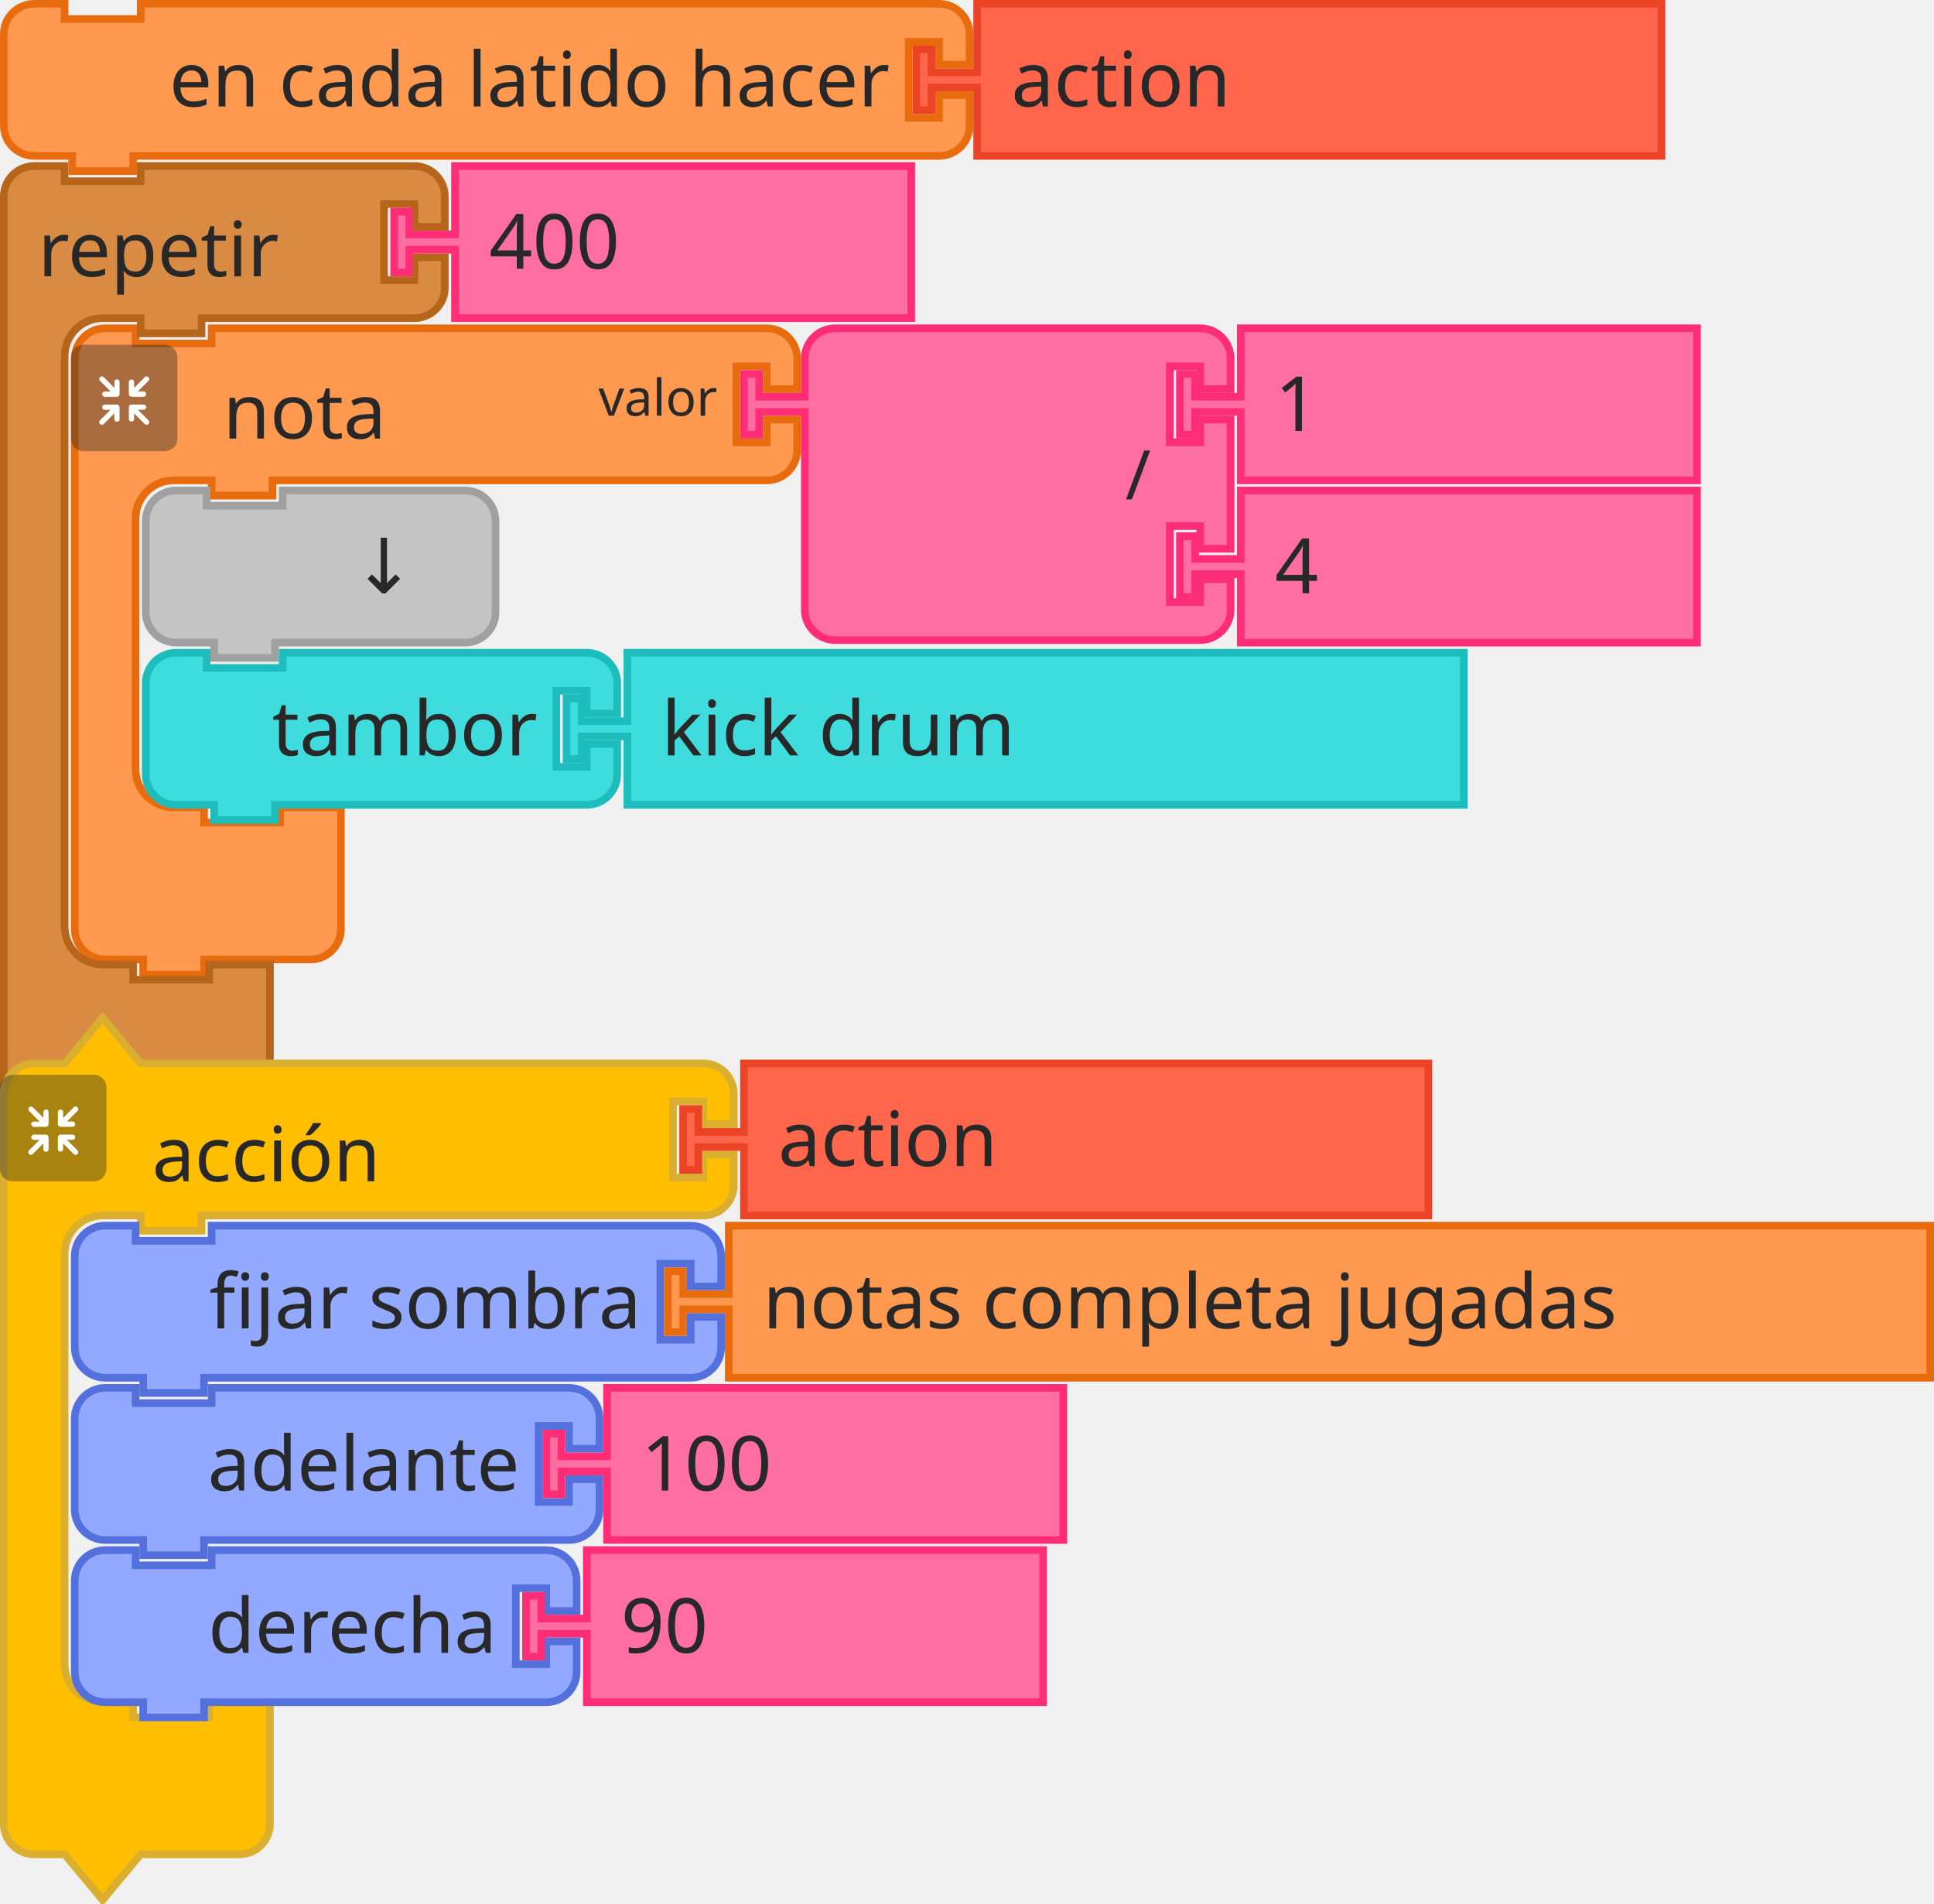
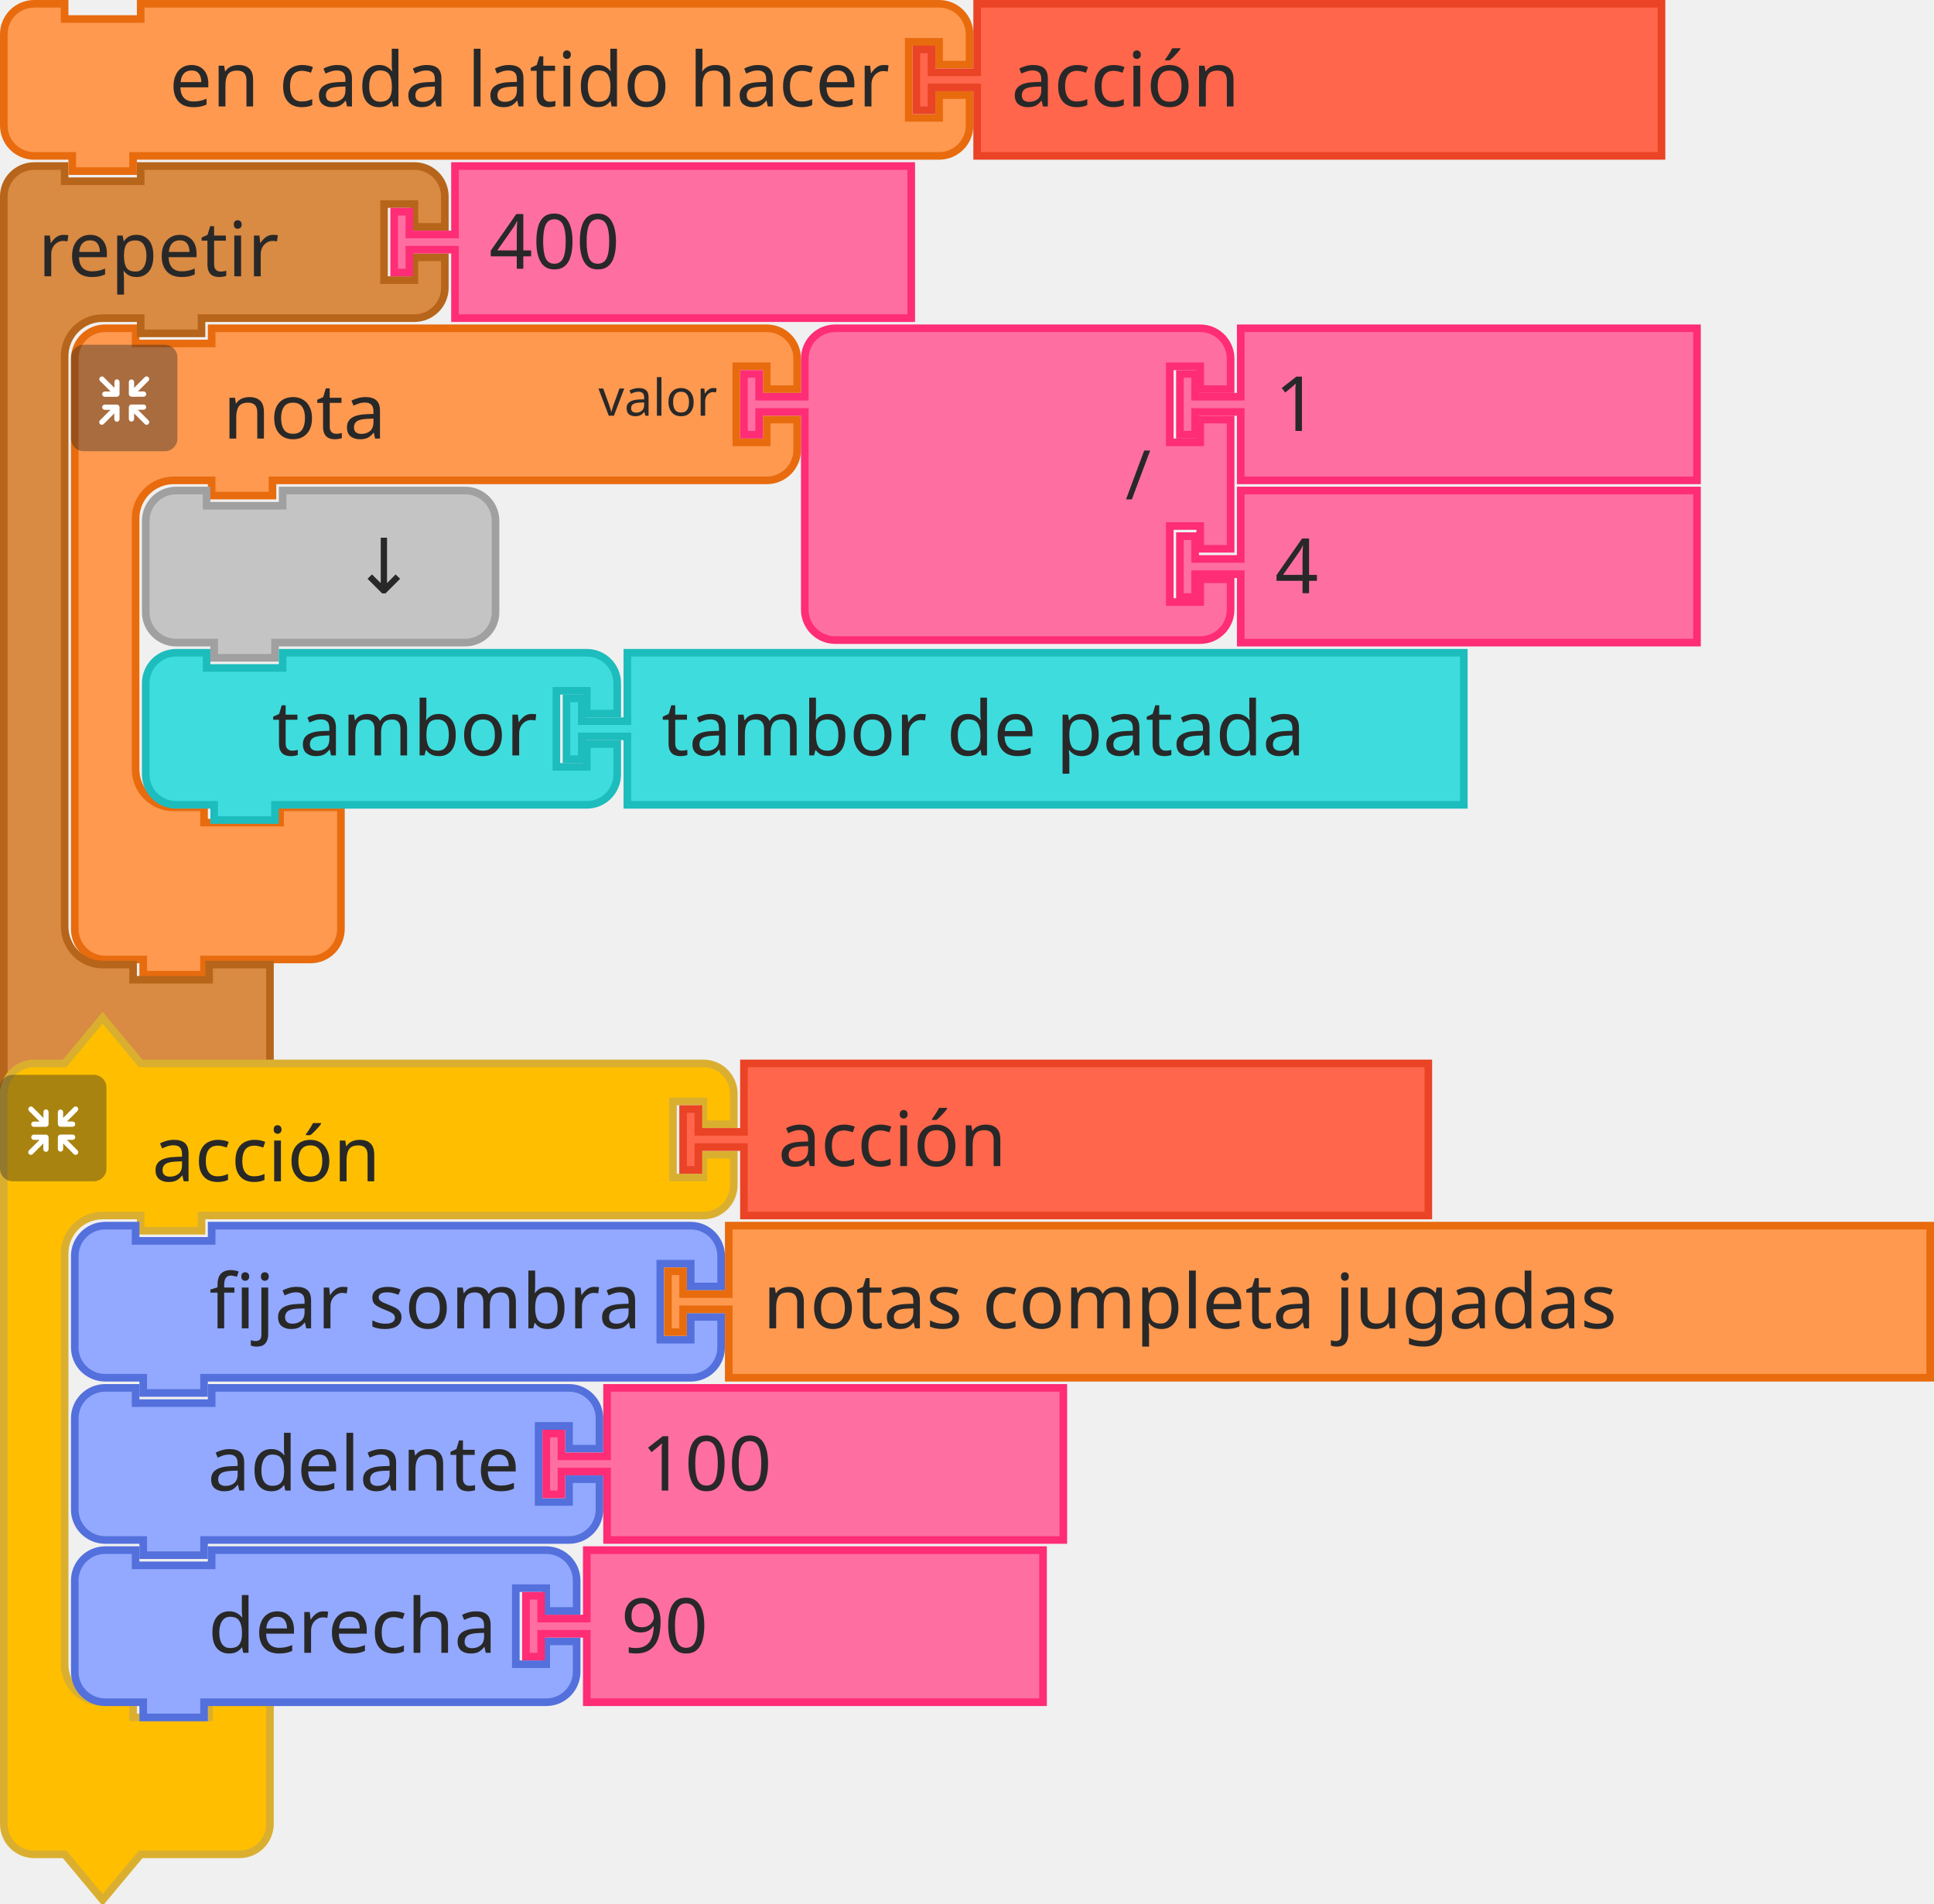
<svg xmlns="http://www.w3.org/2000/svg" width="381.5" height="375.5">
  <g>
    <g transform="translate(14, 64)">
      <g transform="scale(1.5, 1.5)">
        <path d="m0.5 8.5 L 0.5 4.5 A 4 4 90 0 1 4.5 0.5 L 8.5 0.5 L 8.5 2.5 L 18.5 2.5 L 18.5 0.5 L 27.5 0.5 L 87.5 0.5 L 91.5 0.5 A 4 4 90 0 1 95.5 4.5 L 95.5 8.5 L 91.5 8.5 L 91.5 5.5 L 87.5 5.5 L 87.5 15.5 L 91.5 15.5 L 91.5 12.5 L 95.5 12.5 L 95.5 16.5 A 4 4 90 0 1 91.5 20.5 L 87.5 20.5 L 27.5 20.5 L 26.5 20.5 L 26.5 22.5 L 18.5 22.5 L 18.5 20.5 L 17.5 20.5 L 13.5 20.5 A 5 5 90 0 0 8.5 25.5 L 8.5 29.5 L 8.5 33.5 L 8.5 54.5 L 8.5 58.5 A 5 5 90 0 0 13.5 63.5 L 17.5 63.5 L 17.5 65.5 L 27.5 65.5 L 27.5 63.5 L 35.5 63.5 L 35.5 69.5 L 35.5 75.5 L 35.5 79.5 A 4 4 90 0 1 31.5 83.5 L 27.5 83.5 L 18.5 83.5 L 17.5 83.5 L 17.5 85.5 L 9.5 85.5 L 9.5 83.5 L 8.5 83.5 L 4.5 83.5 A 4 4 90 0 1 0.5 79.5 L 0.5 75.5 z" style="fill:#FE994F;fill-opacity:1;stroke:#E86B0E;stroke-width:1;stroke-linecap:round;stroke-opacity:1;" />
        <text style="font-size:10px;fill:#282828;font-family:sans-serif;text-anchor:start">
          <tspan x="20" y="15">nota</tspan>
        </text>
        <text style="font-size:6.667px;fill:#282828;font-family:sans-serif;text-anchor:end">
          <tspan x="85" y="12">valor</tspan>
        </text>
      </g>
    </g>
    <g transform="translate(14, 68) scale(0.5 0.5)">
      <g style="isolation:isolate">
        <g id="レイヤー_2" data-name="レイヤー 2">
          <g id="Icon">
            <rect width="42" height="42" rx="5" ry="5" style="fill:#292929;opacity:0.4;mix-blend-mode:multiply" />
            <path d="M30.56,29.8l-4.17-4.16h2.26a1,1,0,1,0,0-2.07H23.94a1.08,1.08,0,0,0-1.11,1v0s0,0,0,.06v4.64h0a1,1,0,1,0,2.08,0V27.08l4.19,4.19a1,1,0,0,0,1.46,0A1,1,0,0,0,30.56,29.8Z" style="fill:#fff" />
            <path d="M19.17,24.6a1.08,1.08,0,0,0-1.11-1H13.35a1,1,0,1,0,0,2.07H15.6L11.44,29.8a1,1,0,0,0,1.47,1.47l4.18-4.19v2.26a1,1,0,1,0,2.08,0V24.7s0,0,0-.06A.08.08,0,0,1,19.17,24.6Z" style="fill:#fff" />
            <path d="M23.94,20.5h4.7a1,1,0,1,0,0-2.08H26.39l4.17-4.16a1,1,0,0,0,0-1.47,1,1,0,0,0-1.46,0L24.91,17V14.72a1,1,0,1,0-2.08,0v4.64a.43.43,0,0,0,0,.05v.05A1.09,1.09,0,0,0,23.94,20.5Z" style="fill:#fff" />
            <path d="M18.13,13.62a1.08,1.08,0,0,0-1,1.09V17l-4.18-4.19a1,1,0,0,0-1.47,0,1,1,0,0,0,0,1.46l4.16,4.17H13.35a1,1,0,1,0,0,2.08h4.71a1.09,1.09,0,0,0,1.11-1,.08.08,0,0,1,0,0s0,0,0-.06V14.71A1.07,1.07,0,0,0,18.13,13.62Z" style="fill:#fff" />
          </g>
        </g>
      </g>
    </g>
  </g>
  <g transform="translate(146, 64)">
    <g transform="scale(1.5, 1.5)">
      <path d="m8.5 8.5 L 8.5 4.5 A 4 4 90 0 1 12.5 0.5 L 16.5 0.5 L 26.5 0.5 L 56.5 0.5 L 60.5 0.5 A 4 4 90 0 1 64.5 4.5 L 64.5 8.5 L 60.5 8.5 L 60.5 5.5 L 56.5 5.5 L 56.5 15.5 L 60.5 15.5 L 60.5 12.5 L 64.5 12.5 L 64.5 29.5 L 60.5 29.5 L 60.5 26.5 L 56.5 26.5 L 56.5 36.5 L 60.5 36.5 L 60.5 33.5 L 64.5 33.5 L 64.5 37.5 A 4 4 90 0 1 60.5 41.5 L 56.5 41.5 L 26.5 41.5 L 16.5 41.5 L 12.5 41.5 A 4 4 90 0 1 8.5 37.5 L 8.5 33.5 L 8.5 12.5 L 8.5 11.5 L 2.5 11.5 L 2.5 14.5 L 0.5 14.5 L 0.5 6.5 L 2.5 6.5 L 2.5 9.5 L 8.5 9.5 L 8.5 8.5 z" style="fill:#FF6EA1;fill-opacity:1;stroke:#FF2C76;stroke-width:1;stroke-linecap:round;stroke-opacity:1;" />
      <text style="font-size:9px;fill:#282828;font-family:sans-serif;text-anchor:end">
        <tspan x="54" y="23">/</tspan>
      </text>
      <text style="font-size:6px;fill:#282828;font-family:sans-serif;text-anchor:end">
        <tspan x="54" y="12" />
      </text>
      <text style="font-size:6px;fill:#282828;font-family:sans-serif;text-anchor:end">
        <tspan x="54" y="33" />
      </text>
    </g>
  </g>
  <g transform="translate(232, 64)">
    <g transform="scale(1.5, 1.5)">
      <path d="m8.5 0.5 L 68.5 0.5 L 68.5 20.5 L 8.5 20.5 L 8.5 12.5 L 8.5 11.5 L 2.5 11.5 L 2.5 14.5 L 0.5 14.5 L 0.5 6.5 L 2.5 6.5 L 2.5 9.5 L 8.5 9.5 L 8.5 8.5 z" style="fill:#FF6EA1;fill-opacity:1;stroke:#FF2C76;stroke-width:1;stroke-linecap:round;stroke-opacity:1;" />
      <text style="font-size:10px;fill:#282828;font-family:sans-serif;text-anchor:start">
        <tspan x="13" y="14">1</tspan>
      </text>
    </g>
  </g>
  <g transform="translate(232, 96)">
    <g transform="scale(1.5, 1.5)">
      <path d="m8.5 0.5 L 68.5 0.5 L 68.5 20.5 L 8.5 20.5 L 8.5 12.5 L 8.5 11.5 L 2.5 11.5 L 2.5 14.5 L 0.5 14.5 L 0.5 6.5 L 2.5 6.5 L 2.5 9.5 L 8.5 9.5 L 8.5 8.5 z" style="fill:#FF6EA1;fill-opacity:1;stroke:#FF2C76;stroke-width:1;stroke-linecap:round;stroke-opacity:1;" />
      <text style="font-size:10px;fill:#282828;font-family:sans-serif;text-anchor:start">
        <tspan x="13" y="14">4</tspan>
      </text>
    </g>
  </g>
  <g transform="translate(28, 96)">
    <g transform="scale(1.5, 1.5)">
      <path d="m0.5 8.5 L 0.5 4.5 A 4 4 90 0 1 4.5 0.5 L 8.5 0.5 L 8.5 2.5 L 18.5 2.5 L 18.5 0.5 L 38.5 0.5 L 42.5 0.5 A 4 4 90 0 1 46.5 4.5 L 46.5 8.5 L 46.5 12.5 L 46.5 16.5 A 4 4 90 0 1 42.5 20.5 L 38.5 20.5 L 18.5 20.5 L 17.5 20.5 L 17.5 22.5 L 9.5 22.5 L 9.5 20.5 L 8.5 20.5 L 4.5 20.5 A 4 4 90 0 1 0.5 16.5 L 0.5 12.5 z" style="fill:#C4C4C4;fill-opacity:1;stroke:#A0A0A0;stroke-width:1;stroke-linecap:round;stroke-opacity:1;" />
      <text style="font-size:10px;fill:#282828;font-family:sans-serif;text-anchor:end">
        <tspan x="36" y="14">↓</tspan>
      </text>
    </g>
  </g>
  <g transform="translate(0, 32)">
    <g transform="scale(1.5, 1.5)">
      <path d="m0.5 8.5 L 0.5 4.5 A 4 4 90 0 1 4.5 0.5 L 8.5 0.5 L 8.5 2.5 L 18.5 2.5 L 18.5 0.5 L 27.5 0.5 L 50.5 0.5 L 54.5 0.5 A 4 4 90 0 1 58.5 4.5 L 58.5 8.5 L 54.5 8.5 L 54.5 5.5 L 50.5 5.5 L 50.5 15.5 L 54.5 15.5 L 54.5 12.5 L 58.5 12.5 L 58.5 16.5 A 4 4 90 0 1 54.5 20.5 L 50.5 20.5 L 27.5 20.5 L 26.5 20.5 L 26.5 22.5 L 18.5 22.5 L 18.5 20.5 L 17.5 20.5 L 13.5 20.5 A 5 5 90 0 0 8.5 25.5 L 8.5 29.5 L 8.5 33.5 L 8.5 96.5 L 8.5 100.5 A 5 5 90 0 0 13.5 105.5 L 17.5 105.5 L 17.5 107.5 L 27.5 107.5 L 27.5 105.5 L 35.5 105.5 L 35.5 111.5 L 35.5 117.5 L 35.5 121.5 A 4 4 90 0 1 31.5 125.5 L 27.5 125.5 L 18.5 125.5 L 17.5 125.5 L 17.5 127.5 L 9.5 127.5 L 9.5 125.5 L 8.5 125.5 L 4.5 125.5 A 4 4 90 0 1 0.5 121.5 L 0.5 117.5 z" style="fill:#D98A43;fill-opacity:1;stroke:#B7651A;stroke-width:1;stroke-linecap:round;stroke-opacity:1;" />
      <text style="font-size:10px;fill:#282828;font-family:sans-serif;text-anchor:start">
        <tspan x="5" y="15">repetir</tspan>
      </text>
      <text style="font-size:6.667px;fill:#282828;font-family:sans-serif;text-anchor:end">
        <tspan x="48" y="12" />
      </text>
    </g>
  </g>
  <g transform="translate(77, 32)">
    <g transform="scale(1.5, 1.5)">
      <path d="m8.5 0.5 L 68.5 0.5 L 68.5 20.5 L 8.5 20.5 L 8.5 12.5 L 8.5 11.5 L 2.5 11.5 L 2.5 14.5 L 0.5 14.5 L 0.5 6.5 L 2.5 6.5 L 2.5 9.5 L 8.5 9.5 L 8.5 8.5 z" style="fill:#FF6EA1;fill-opacity:1;stroke:#FF2C76;stroke-width:1;stroke-linecap:round;stroke-opacity:1;" />
      <text style="font-size:10px;fill:#282828;font-family:sans-serif;text-anchor:start">
        <tspan x="13" y="14">400</tspan>
      </text>
    </g>
  </g>
  <g transform="translate(28, 128)">
    <g transform="scale(1.5, 1.5)">
      <path d="m0.5 8.5 L 0.5 4.5 A 4 4 90 0 1 4.5 0.5 L 8.5 0.5 L 8.5 2.5 L 18.5 2.5 L 18.5 0.5 L 54.5 0.5 L 58.5 0.5 A 4 4 90 0 1 62.5 4.5 L 62.5 8.5 L 58.5 8.5 L 58.5 5.5 L 54.5 5.5 L 54.5 15.5 L 58.5 15.5 L 58.5 12.5 L 62.5 12.5 L 62.5 16.5 A 4 4 90 0 1 58.5 20.5 L 54.5 20.5 L 18.5 20.5 L 17.5 20.5 L 17.5 22.5 L 9.5 22.5 L 9.5 20.5 L 8.5 20.5 L 4.5 20.5 A 4 4 90 0 1 0.5 16.5 L 0.5 12.5 L 0.5 8.5 z" style="fill:#3EDCDD;fill-opacity:1;stroke:#1DBCBD;stroke-width:1;stroke-linecap:round;stroke-opacity:1;" />
      <text style="font-size:10px;fill:#282828;font-family:sans-serif;text-anchor:end">
        <tspan x="52" y="14">tambor</tspan>
      </text>
      <text style="font-size:6.667px;fill:#282828;font-family:sans-serif;text-anchor:end">
        <tspan x="52" y="12" />
      </text>
    </g>
  </g>
  <g transform="translate(111, 128)">
    <g transform="scale(1.5, 1.5)">
      <path d="m8.5 0.5 L 118.5 0.5 L 118.5 20.5 L 8.5 20.5 L 8.5 12.5 L 8.5 11.5 L 2.5 11.5 L 2.5 14.5 L 0.5 14.5 L 0.5 6.5 L 2.5 6.5 L 2.5 9.5 L 8.5 9.5 L 8.5 8.5 z" style="fill:#3EDCDD;fill-opacity:1;stroke:#1DBCBD;stroke-width:1;stroke-linecap:round;stroke-opacity:1;" />
      <text style="font-size:10px;fill:#282828;font-family:sans-serif;text-anchor:start">
-         <tspan x="13" y="14">kick drum</tspan>
+         <tspan x="13" y="14">tambor de patada</tspan>
      </text>
    </g>
  </g>
  <g>
    <g transform="translate(0, 200)">
      <g transform="scale(1.5, 1.5)">
        <path d="m0.5 14.5 L 0.5 10.5 A 4 4 90 0 1 4.5 6.5 L 8.5 6.5 L 13.5 0.5 L 18.5 6.5 L 27.5 6.5 L 88.5 6.5 L 92.5 6.5 A 4 4 90 0 1 96.5 10.5 L 96.5 14.5 L 92.5 14.5 L 92.5 11.5 L 88.5 11.5 L 88.5 21.5 L 92.5 21.5 L 92.5 18.5 L 96.5 18.5 L 96.5 22.5 A 4 4 90 0 1 92.5 26.5 L 88.5 26.5 L 27.5 26.5 L 26.5 26.5 L 26.5 28.5 L 18.5 28.5 L 18.5 26.5 L 17.5 26.5 L 13.5 26.5 A 5 5 90 0 0 8.5 31.5 L 8.5 35.5 L 8.5 39.5 L 8.5 81.5 L 8.5 85.5 A 5 5 90 0 0 13.5 90.5 L 17.5 90.5 L 17.5 92.5 L 27.5 92.5 L 27.5 90.5 L 35.5 90.5 L 35.5 96.5 L 35.5 102.5 L 35.5 106.5 A 4 4 90 0 1 31.5 110.5 L 27.5 110.5 L 18.5 110.5 L 13.5 116.5 L 8.5 110.5 L 4.5 110.5 A 4 4 90 0 1 0.5 106.5 L 0.5 102.5 z" style="fill:#FFBF00;fill-opacity:1;stroke:#DAAF30;stroke-width:1;stroke-linecap:round;stroke-opacity:1;" />
        <text style="font-size:10px;fill:#282828;font-family:sans-serif;text-anchor:start">
          <tspan x="20" y="22">acción</tspan>
        </text>
        <text style="font-size:6.667px;fill:#282828;font-family:sans-serif;text-anchor:end">
          <tspan x="86" y="6" />
        </text>
      </g>
    </g>
    <g transform="translate(0, 212) scale(0.5 0.5)">
      <g style="isolation:isolate">
        <g id="レイヤー_2" data-name="レイヤー 2">
          <g id="Icon">
            <rect width="42" height="42" rx="5" ry="5" style="fill:#292929;opacity:0.4;mix-blend-mode:multiply" />
            <path d="M30.56,29.8l-4.17-4.16h2.26a1,1,0,1,0,0-2.07H23.94a1.08,1.08,0,0,0-1.11,1v0s0,0,0,.06v4.64h0a1,1,0,1,0,2.08,0V27.08l4.19,4.19a1,1,0,0,0,1.46,0A1,1,0,0,0,30.56,29.8Z" style="fill:#fff" />
            <path d="M19.17,24.6a1.08,1.08,0,0,0-1.11-1H13.35a1,1,0,1,0,0,2.07H15.6L11.44,29.8a1,1,0,0,0,1.47,1.47l4.18-4.19v2.26a1,1,0,1,0,2.08,0V24.7s0,0,0-.06A.08.08,0,0,1,19.17,24.6Z" style="fill:#fff" />
            <path d="M23.94,20.5h4.7a1,1,0,1,0,0-2.08H26.39l4.17-4.16a1,1,0,0,0,0-1.47,1,1,0,0,0-1.46,0L24.91,17V14.72a1,1,0,1,0-2.08,0v4.64a.43.43,0,0,0,0,.05v.05A1.09,1.09,0,0,0,23.94,20.5Z" style="fill:#fff" />
            <path d="M18.13,13.62a1.08,1.08,0,0,0-1,1.09V17l-4.18-4.19a1,1,0,0,0-1.47,0,1,1,0,0,0,0,1.46l4.16,4.17H13.35a1,1,0,1,0,0,2.08h4.71a1.09,1.09,0,0,0,1.11-1,.08.08,0,0,1,0,0s0,0,0-.06V14.71A1.07,1.07,0,0,0,18.13,13.62Z" style="fill:#fff" />
          </g>
        </g>
      </g>
    </g>
  </g>
  <g transform="translate(134, 209)">
    <g transform="scale(1.5, 1.5)">
      <path d="m8.5 0.5 L 98.5 0.5 L 98.5 20.5 L 8.5 20.5 L 8.5 12.5 L 8.5 11.5 L 2.5 11.5 L 2.5 14.5 L 0.5 14.5 L 0.5 6.5 L 2.5 6.5 L 2.5 9.5 L 8.5 9.5 L 8.5 8.5 z" style="fill:#FF664B;fill-opacity:1;stroke:#EA4326;stroke-width:1;stroke-linecap:round;stroke-opacity:1;" />
      <text style="font-size:10px;fill:#282828;font-family:sans-serif;text-anchor:start">
-         <tspan x="13" y="14">action</tspan>
+         <tspan x="13" y="14">acción</tspan>
      </text>
    </g>
  </g>
  <g transform="translate(14, 241)">
    <g transform="scale(1.5, 1.5)">
      <path d="m0.5 8.5 L 0.5 4.5 A 4 4 90 0 1 4.5 0.5 L 8.5 0.5 L 8.5 2.5 L 18.5 2.5 L 18.5 0.5 L 77.5 0.5 L 81.5 0.5 A 4 4 90 0 1 85.5 4.5 L 85.5 8.5 L 81.5 8.5 L 81.5 5.5 L 77.5 5.5 L 77.5 15.5 L 81.5 15.5 L 81.5 12.5 L 85.5 12.5 L 85.5 16.5 A 4 4 90 0 1 81.5 20.5 L 77.5 20.5 L 18.5 20.5 L 17.5 20.5 L 17.5 22.5 L 9.5 22.5 L 9.5 20.5 L 8.5 20.5 L 4.5 20.5 A 4 4 90 0 1 0.5 16.5 L 0.5 12.5 L 0.5 8.5 z" style="fill:#92A9FF;fill-opacity:1;stroke:#5370DC;stroke-width:1;stroke-linecap:round;stroke-opacity:1;" />
      <text style="font-size:10px;fill:#282828;font-family:sans-serif;text-anchor:end">
        <tspan x="75" y="14">fijar sombra</tspan>
      </text>
      <text style="font-size:6.667px;fill:#282828;font-family:sans-serif;text-anchor:end">
        <tspan x="75" y="12" />
      </text>
    </g>
  </g>
  <g transform="translate(14, 273)">
    <g transform="scale(1.5, 1.5)">
      <path d="m0.5 8.5 L 0.5 4.5 A 4 4 90 0 1 4.5 0.5 L 8.5 0.5 L 8.5 2.5 L 18.5 2.5 L 18.5 0.5 L 61.5 0.5 L 65.5 0.5 A 4 4 90 0 1 69.5 4.5 L 69.5 8.5 L 65.5 8.5 L 65.5 5.5 L 61.5 5.5 L 61.5 15.5 L 65.5 15.5 L 65.5 12.5 L 69.5 12.5 L 69.5 16.5 A 4 4 90 0 1 65.5 20.5 L 61.5 20.5 L 18.5 20.5 L 17.5 20.5 L 17.5 22.5 L 9.5 22.5 L 9.5 20.5 L 8.5 20.5 L 4.5 20.5 A 4 4 90 0 1 0.5 16.5 L 0.5 12.5 L 0.5 8.5 z" style="fill:#92A9FF;fill-opacity:1;stroke:#5370DC;stroke-width:1;stroke-linecap:round;stroke-opacity:1;" />
      <text style="font-size:10px;fill:#282828;font-family:sans-serif;text-anchor:end">
        <tspan x="59" y="14">adelante</tspan>
      </text>
      <text style="font-size:6.667px;fill:#282828;font-family:sans-serif;text-anchor:end">
        <tspan x="59" y="12" />
      </text>
    </g>
  </g>
  <g transform="translate(107, 273)">
    <g transform="scale(1.5, 1.5)">
      <path d="m8.5 0.5 L 68.5 0.5 L 68.5 20.5 L 8.5 20.5 L 8.5 12.5 L 8.5 11.5 L 2.5 11.5 L 2.5 14.5 L 0.5 14.5 L 0.5 6.5 L 2.5 6.5 L 2.5 9.5 L 8.5 9.5 L 8.5 8.5 z" style="fill:#FF6EA1;fill-opacity:1;stroke:#FF2C76;stroke-width:1;stroke-linecap:round;stroke-opacity:1;" />
      <text style="font-size:10px;fill:#282828;font-family:sans-serif;text-anchor:start">
        <tspan x="13" y="14">100</tspan>
      </text>
    </g>
  </g>
  <g transform="translate(14, 305)">
    <g transform="scale(1.5, 1.5)">
      <path d="m0.5 8.5 L 0.5 4.5 A 4 4 90 0 1 4.5 0.5 L 8.5 0.5 L 8.5 2.5 L 18.5 2.5 L 18.5 0.5 L 58.5 0.5 L 62.5 0.5 A 4 4 90 0 1 66.5 4.5 L 66.5 8.5 L 62.5 8.5 L 62.5 5.5 L 58.5 5.5 L 58.5 15.5 L 62.5 15.5 L 62.5 12.5 L 66.5 12.5 L 66.5 16.5 A 4 4 90 0 1 62.5 20.5 L 58.5 20.5 L 18.5 20.5 L 17.5 20.5 L 17.5 22.5 L 9.5 22.5 L 9.5 20.5 L 8.5 20.5 L 4.5 20.5 A 4 4 90 0 1 0.5 16.5 L 0.5 12.5 L 0.5 8.5 z" style="fill:#92A9FF;fill-opacity:1;stroke:#5370DC;stroke-width:1;stroke-linecap:round;stroke-opacity:1;" />
      <text style="font-size:10px;fill:#282828;font-family:sans-serif;text-anchor:end">
        <tspan x="56" y="14">derecha</tspan>
      </text>
      <text style="font-size:6.667px;fill:#282828;font-family:sans-serif;text-anchor:end">
        <tspan x="56" y="12" />
      </text>
    </g>
  </g>
  <g transform="translate(103, 305)">
    <g transform="scale(1.5, 1.5)">
      <path d="m8.5 0.5 L 68.5 0.5 L 68.5 20.5 L 8.5 20.5 L 8.5 12.5 L 8.5 11.5 L 2.5 11.5 L 2.5 14.5 L 0.5 14.5 L 0.5 6.5 L 2.5 6.5 L 2.5 9.5 L 8.5 9.5 L 8.5 8.5 z" style="fill:#FF6EA1;fill-opacity:1;stroke:#FF2C76;stroke-width:1;stroke-linecap:round;stroke-opacity:1;" />
      <text style="font-size:10px;fill:#282828;font-family:sans-serif;text-anchor:start">
        <tspan x="13" y="14">90</tspan>
      </text>
    </g>
  </g>
  <g transform="translate(131, 241)">
    <g transform="scale(1.5, 1.5)">
      <path d="m8.5 0.5 L 166.5 0.5 L 166.5 20.5 L 8.5 20.5 L 8.5 12.5 L 8.5 11.5 L 2.5 11.5 L 2.5 14.5 L 0.5 14.5 L 0.5 6.5 L 2.5 6.5 L 2.5 9.5 L 8.5 9.5 L 8.5 8.5 z" style="fill:#FE994F;fill-opacity:1;stroke:#E86B0E;stroke-width:1;stroke-linecap:round;stroke-opacity:1;" />
      <text style="font-size:10px;fill:#282828;font-family:sans-serif;text-anchor:start">
        <tspan x="13" y="14">notas completa jugadas</tspan>
      </text>
    </g>
  </g>
  <g transform="translate(0, 0)">
    <g transform="scale(1.5, 1.5)">
      <path d="m0.5 8.5 L 0.5 4.5 A 4 4 90 0 1 4.5 0.5 L 8.5 0.5 L 8.5 2.5 L 18.5 2.5 L 18.5 0.5 L 119.5 0.5 L 123.5 0.5 A 4 4 90 0 1 127.5 4.5 L 127.5 8.5 L 123.5 8.5 L 123.5 5.5 L 119.5 5.5 L 119.5 15.5 L 123.5 15.5 L 123.5 12.5 L 127.5 12.5 L 127.5 16.5 A 4 4 90 0 1 123.5 20.5 L 119.5 20.5 L 18.5 20.5 L 17.5 20.5 L 17.5 22.5 L 9.5 22.5 L 9.5 20.5 L 8.5 20.5 L 4.5 20.5 A 4 4 90 0 1 0.5 16.5 L 0.5 12.5 L 0.5 8.5 z" style="fill:#FE994F;fill-opacity:1;stroke:#E86B0E;stroke-width:1;stroke-linecap:round;stroke-opacity:1;" />
      <text style="font-size:10px;fill:#282828;font-family:sans-serif;text-anchor:end">
        <tspan x="117" y="14">en cada latido hacer</tspan>
      </text>
      <text style="font-size:6.667px;fill:#282828;font-family:sans-serif;text-anchor:end">
        <tspan x="117" y="12" />
      </text>
    </g>
  </g>
  <g transform="translate(180, 0)">
    <g transform="scale(1.5, 1.5)">
      <path d="m8.5 0.5 L 98.5 0.5 L 98.5 20.5 L 8.5 20.5 L 8.5 12.5 L 8.5 11.5 L 2.5 11.5 L 2.5 14.5 L 0.5 14.5 L 0.5 6.5 L 2.5 6.5 L 2.5 9.5 L 8.5 9.5 L 8.5 8.5 z" style="fill:#FF664B;fill-opacity:1;stroke:#EA4326;stroke-width:1;stroke-linecap:round;stroke-opacity:1;" />
      <text style="font-size:10px;fill:#282828;font-family:sans-serif;text-anchor:start">
-         <tspan x="13" y="14">action</tspan>
+         <tspan x="13" y="14">acción</tspan>
      </text>
    </g>
  </g>
</svg>
